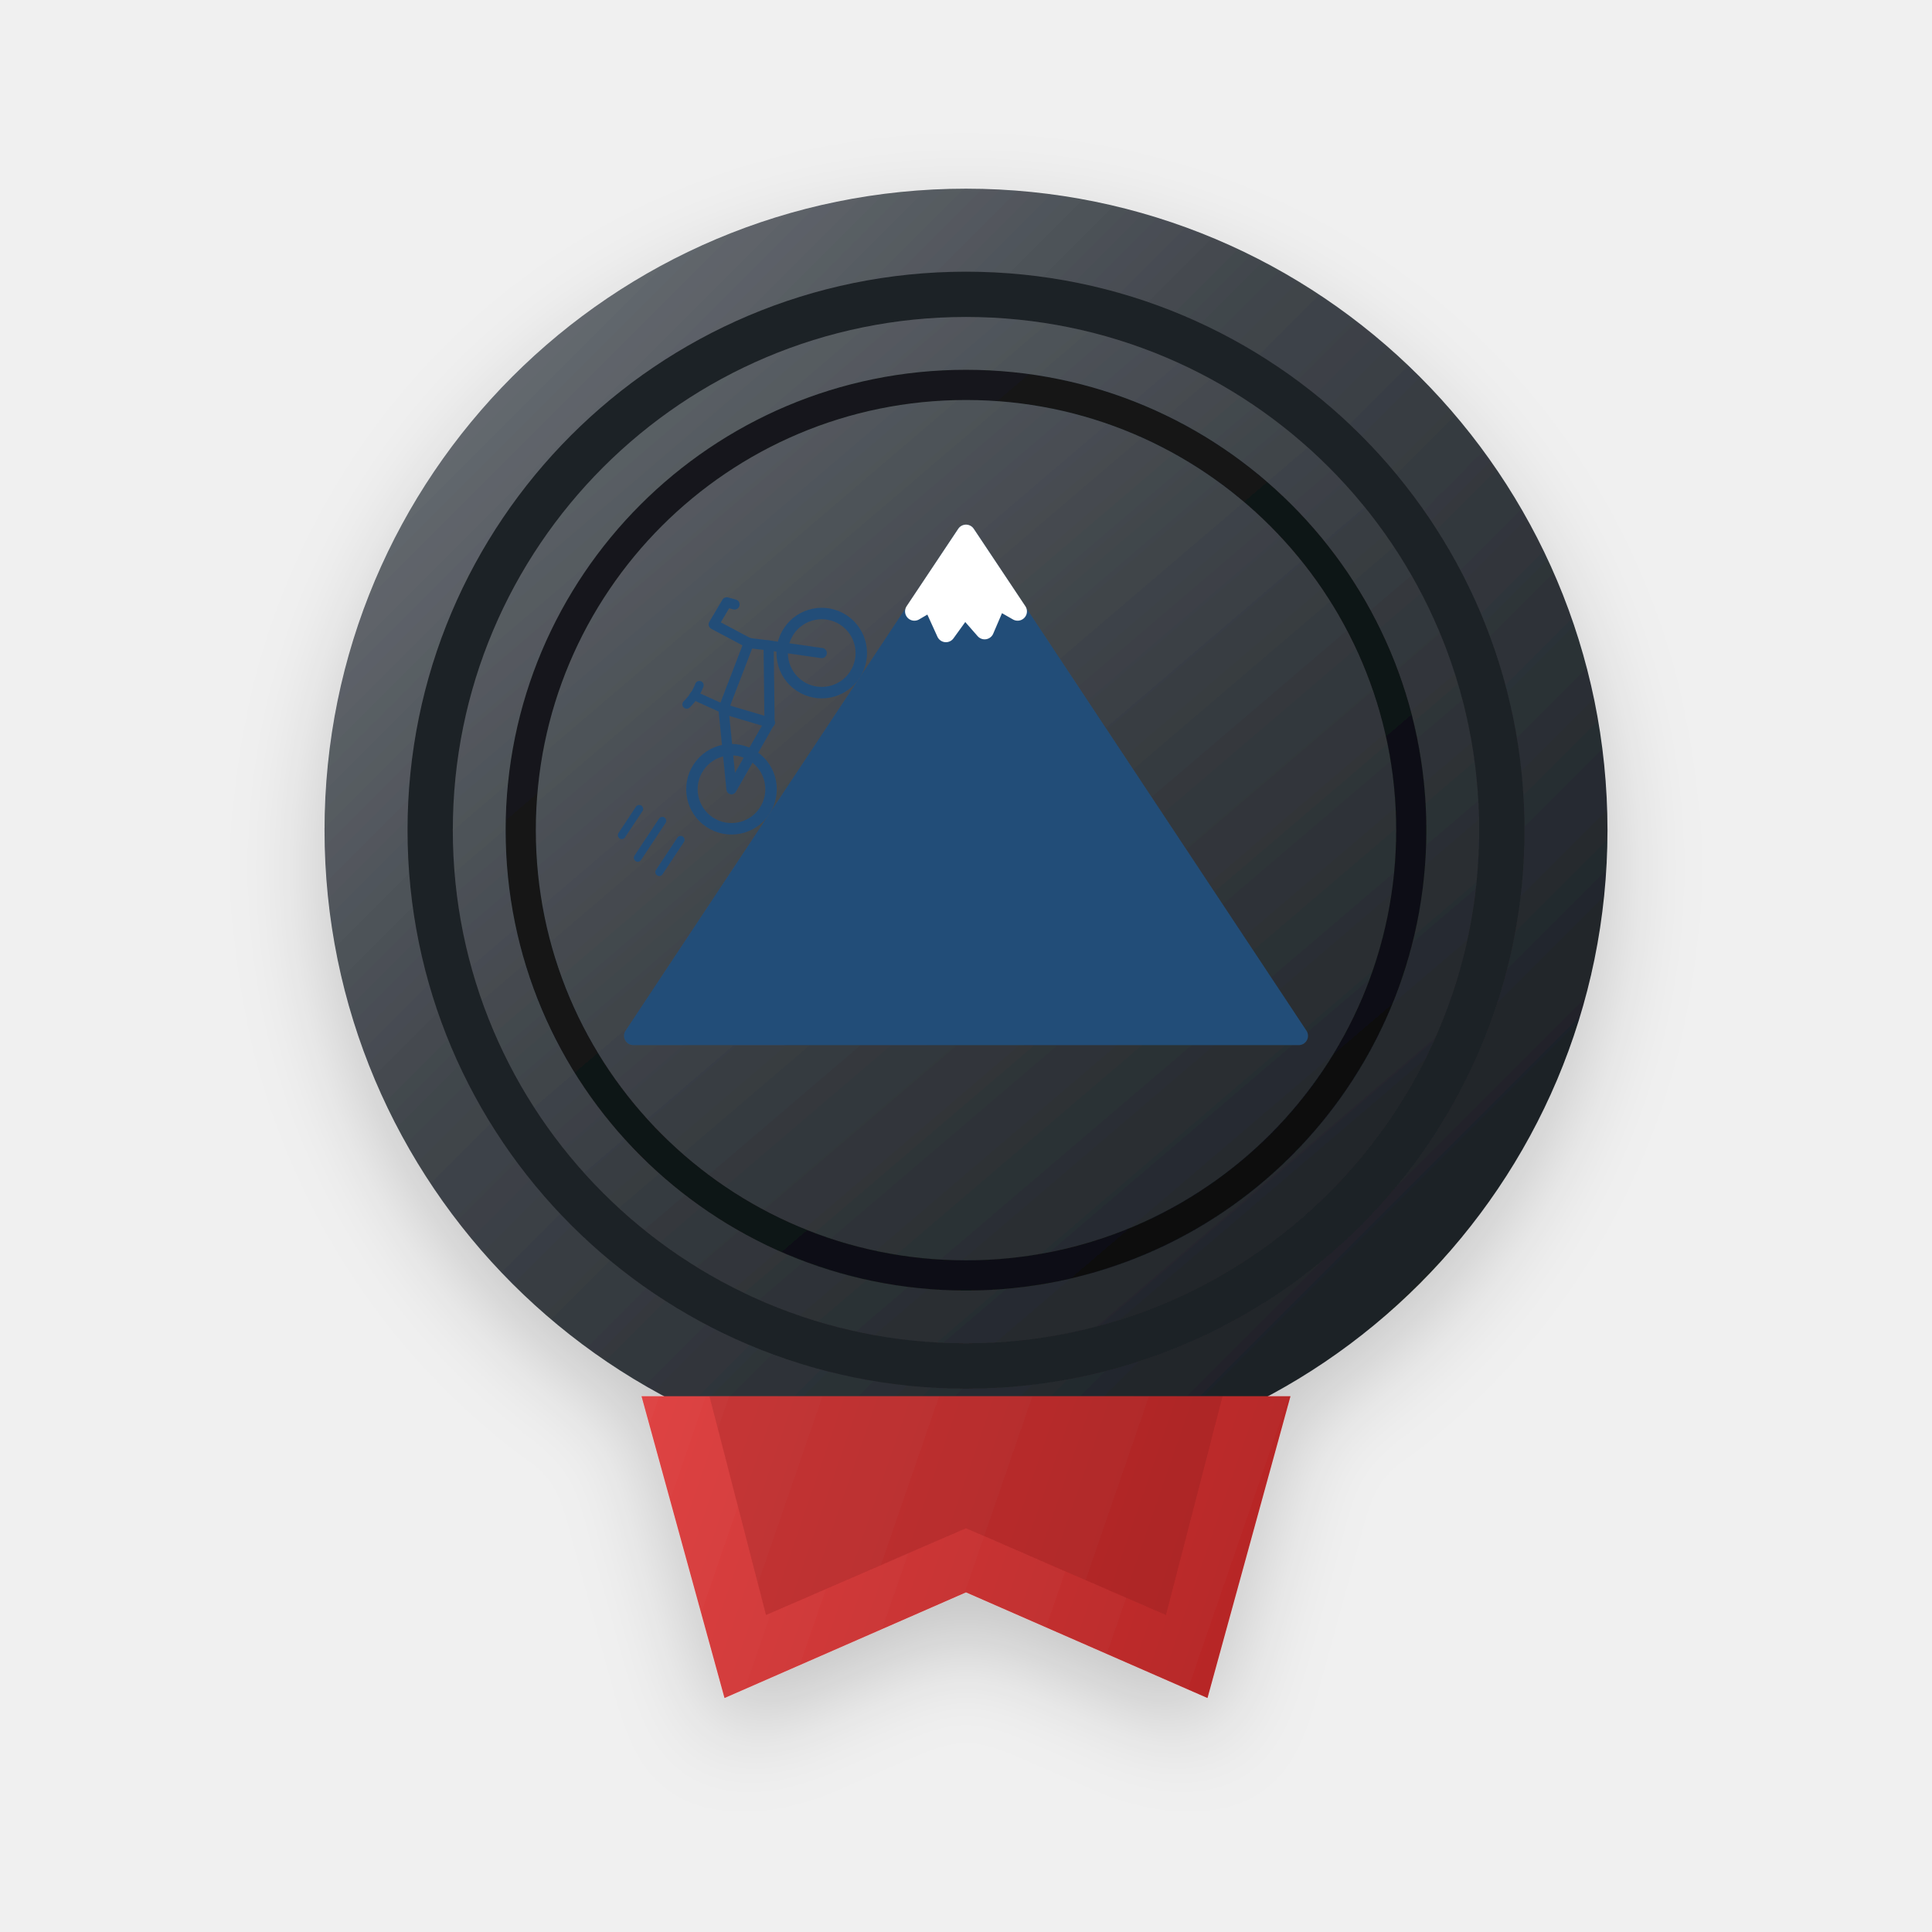
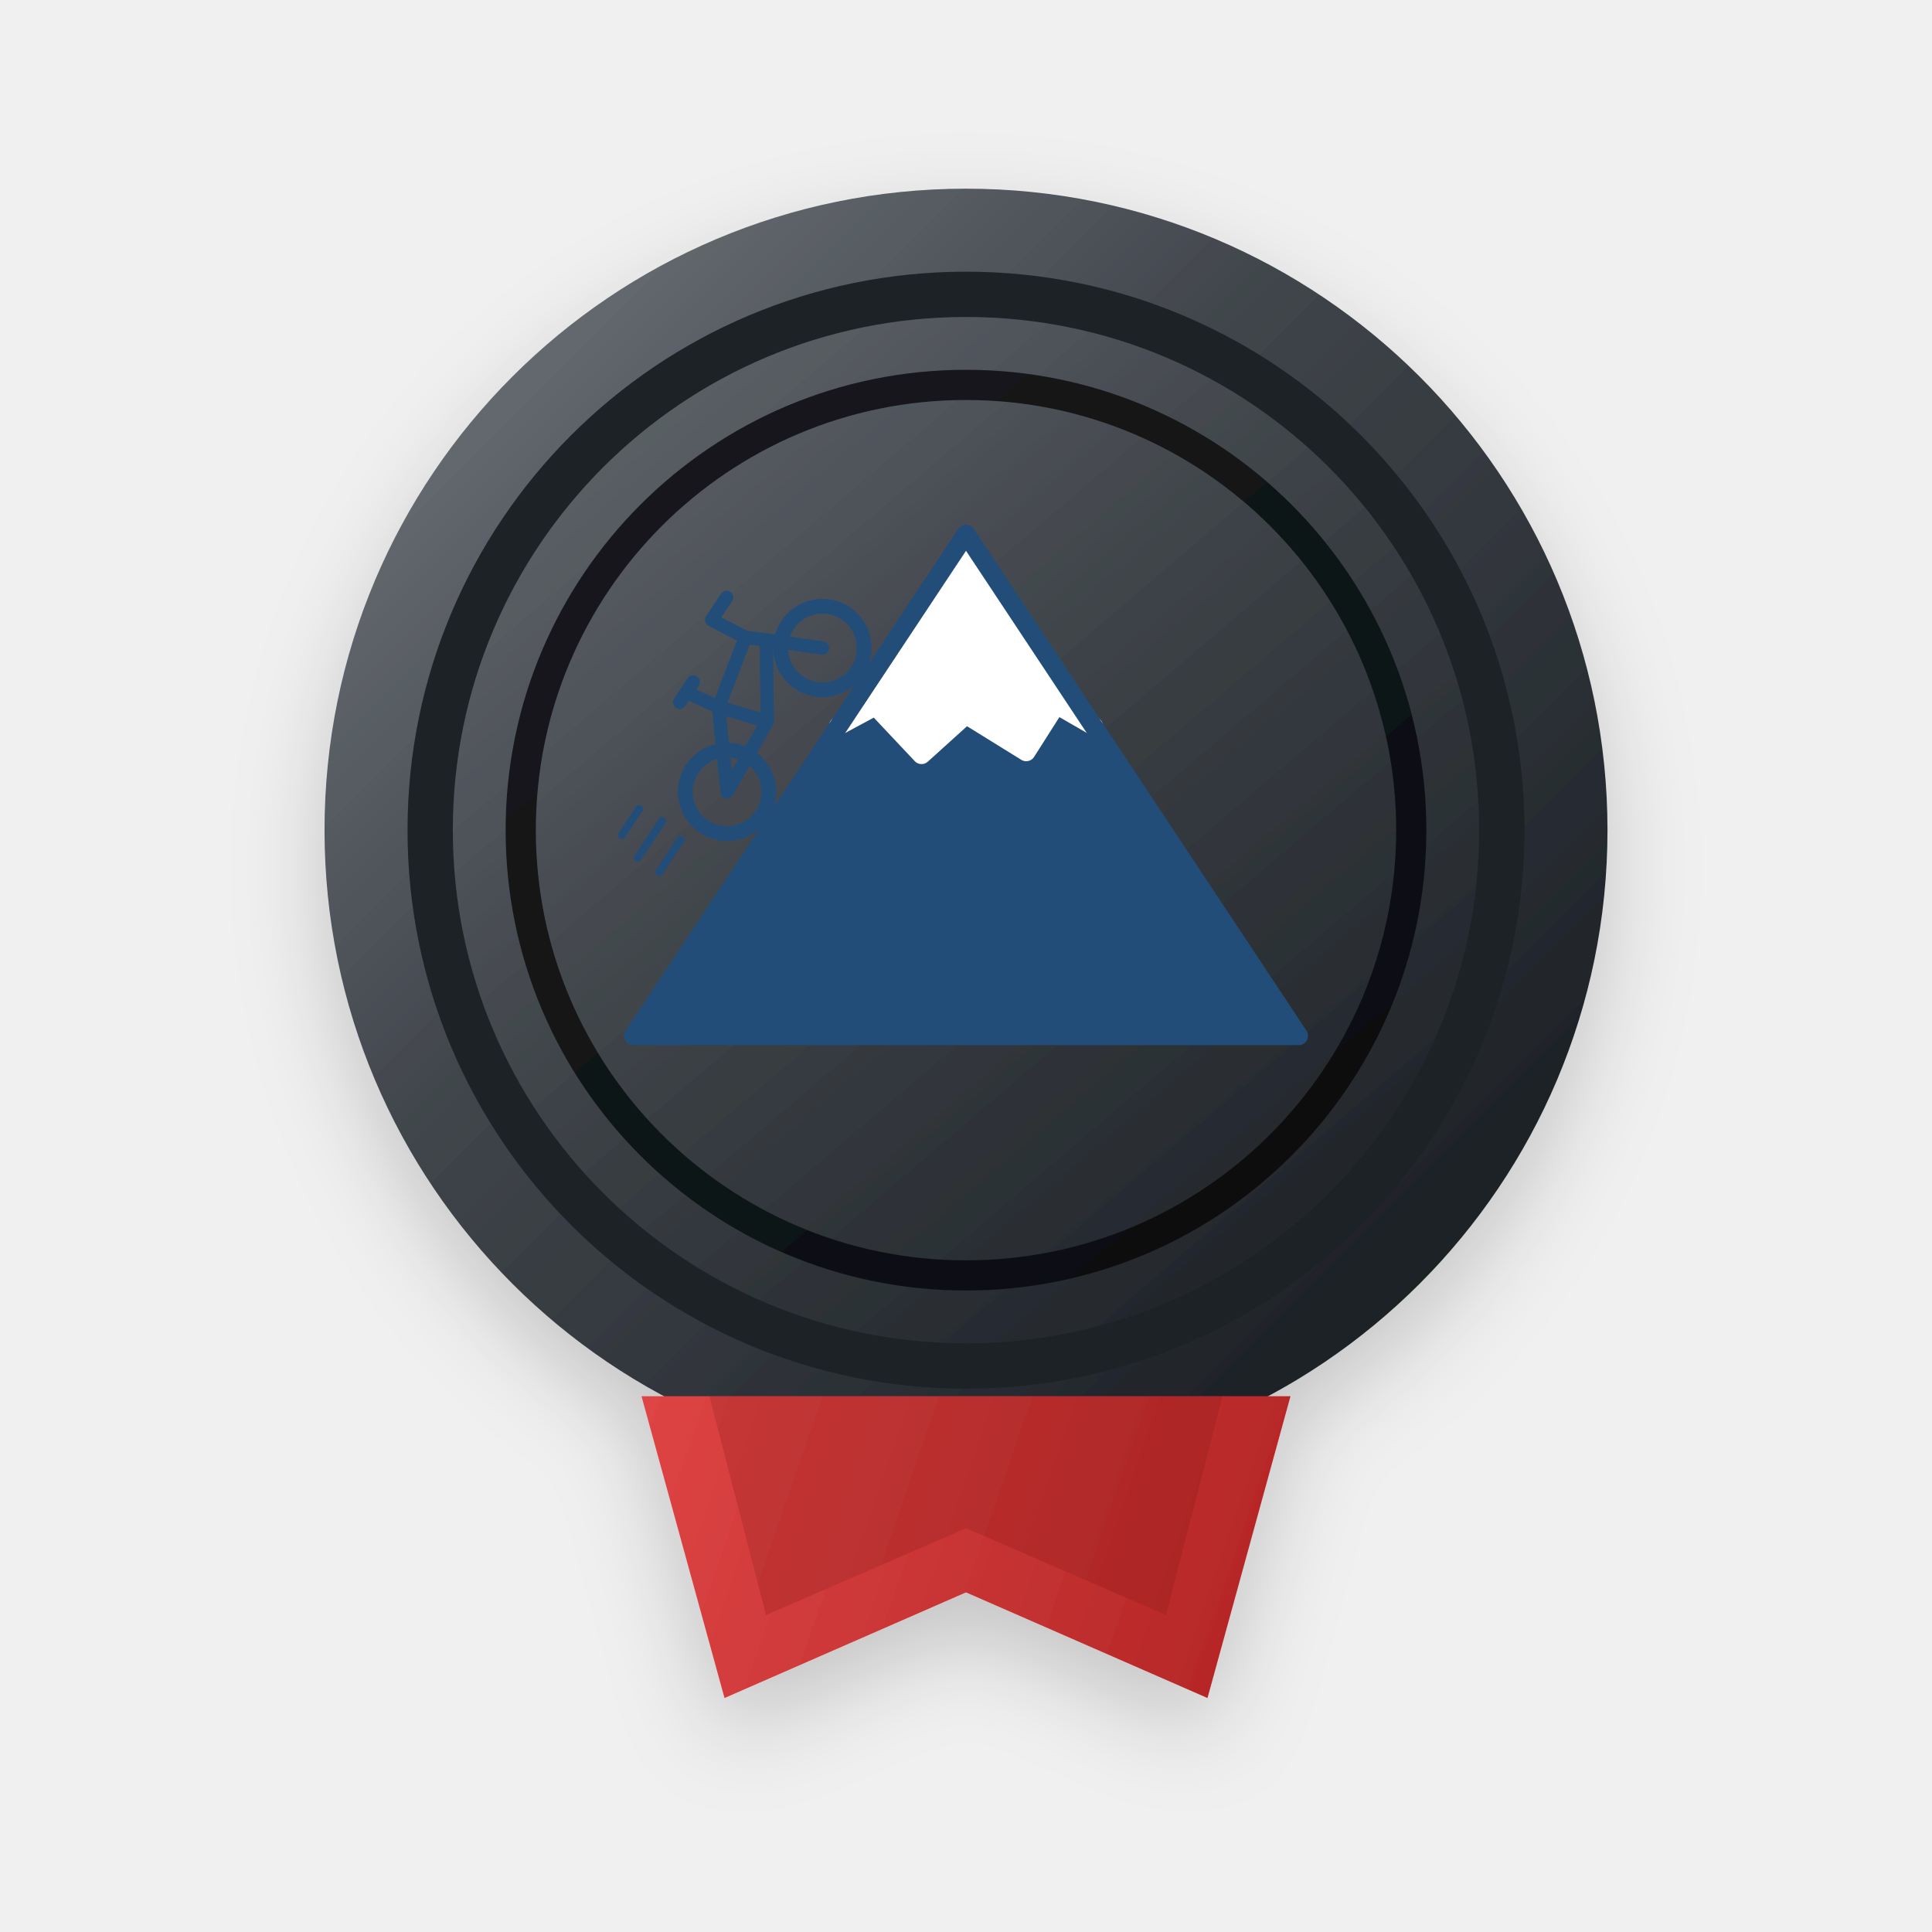
<svg xmlns="http://www.w3.org/2000/svg" width="512" height="512" viewBox="0 0 512 512" fill="none">
  <defs>
    <linearGradient id="metalOuter" x1="80" y1="80" x2="432" y2="432" gradientUnits="userSpaceOnUse">
      <stop offset="0%" stop-color="#73787E" />
      <stop offset="35%" stop-color="#41464C" />
      <stop offset="70%" stop-color="#24292E" />
      <stop offset="100%" stop-color="#090B0E" />
    </linearGradient>
    <linearGradient id="metalInner" x1="140" y1="120" x2="372" y2="392" gradientUnits="userSpaceOnUse">
      <stop offset="0%" stop-color="#5D6268" />
      <stop offset="50%" stop-color="#34393E" />
      <stop offset="100%" stop-color="#171A1E" />
    </linearGradient>
    <linearGradient id="ribbonRed" x1="140" y1="390" x2="372" y2="470" gradientUnits="userSpaceOnUse">
      <stop offset="0%" stop-color="#E44848" />
      <stop offset="100%" stop-color="#A91E1E" />
    </linearGradient>
    <filter id="shadow" x="0" y="0" width="512" height="512" filterUnits="userSpaceOnUse">
      <feDropShadow dx="0" dy="10" stdDeviation="12" flood-color="#000000" flood-opacity="0.18" />
    </filter>
  </defs>
  <g id="badge-root" filter="url(#shadow)">
    <circle id="badge-outer-ring" cx="256" cy="220" r="170" fill="url(#metalOuter)" />
    <circle id="badge-mid-ring" cx="256" cy="220" r="148" fill="#1E2226" />
    <circle id="badge-inner-ring" cx="256" cy="220" r="136" fill="url(#metalInner)" />
    <circle id="badge-content-border" cx="256" cy="220" r="118" fill="none" stroke="#07090B" stroke-opacity="0.80" stroke-width="8" />
    <g id="badge-ribbon">
      <path d="M170 370H342L320 450L256 422L192 450L170 370Z" fill="url(#ribbonRed)" />
      <path d="M188 370H324L309 428L256 405L203 428L188 370Z" fill="#7D1414" opacity="0.22" />
    </g>
    <g id="badge-content">
      <g transform="translate(158.72 97.42) scale(0.38)" fill="none" stroke="#244E78" stroke-linecap="round" stroke-linejoin="round">
-         <path d="M 24 466 L 256 116 L 488 466 Z" fill="#244E78" stroke="#244E78" stroke-width="13" />
-         <path d="M 220 170 L 256 116 L 292 170 L 278 162 L 269 183 L 255 167 L 242 185 L 232 163 Z" fill="#FFFFFF" stroke="#FFFFFF" stroke-width="13" />
+         <path d="M 24 466 L 256 116 L 488 466 Z" fill="#244E78" stroke="none" />
+         <path d="M 167 250 L 256 116 L 345 250 L 319 235 L 298 268 L 256 242 L 225 270 L 193 236 Z" fill="#FFFFFF" stroke="none" />
+         <path d="M 345 250 L 319 235 L 298 268 L 256 242 L 225 270 L 193 236 L 167 250" fill="none" stroke="#FFFFFF" stroke-width="13" />
+         <path d="M 24 466 L 256 116 L 488 466 Z" fill="none" stroke="#244E78" stroke-width="13" />
        <g transform="translate(124.08 315) rotate(-56.46131)">
          <g stroke-width="5.5">
            <path d="M -76 -48 H -49" />
            <path d="M -76 -66 H -45" />
            <path d="M -69 -84 H -47" />
          </g>
-           <g transform="translate(0 -5.9) scale(0.89)">
-             <g stroke-width="9">
+           <g transform="translate(-3.2 -5.65) scale(0.94)" stroke-width="10">
+             <g stroke-width="11">
              <circle cx="0" cy="-36" r="31" />
              <circle cx="128" cy="-36" r="31" />
            </g>
-             <g stroke-width="8">
-               <path d="M 49 -76 L 103 -88" />
-               <path d="M 110 -74 L 60 -40" />
-               <path d="M 49 -76 L 60 -40" />
-               <path d="M 49 -76 L 0 -36 L 60 -40" />
-               <path d="M 103 -88 L 110 -74 L 128 -36" />
-             </g>
-             <path d="M 49 -76 L 45 -101" stroke-width="7" />
-             <path d="M 36 -102 Q 45 -100 54 -102" stroke-width="6.8" />
-             <path d="M 103 -88 L 100 -119 L 120 -120 L 122 -114" stroke-width="8" />
-             <circle cx="60" cy="-40" r="4.2" fill="#244E78" stroke="none" />
+             <path d="M 0 -36 L 49 -76 L 60 -40 Z M 60 -40 L 110 -74 L 128 -36 M 49 -76 L 103 -88 L 110 -74" />
+             <path d="M 49 -76 L 45 -101 M 36 -102 H 54" />
+             <path d="M 103 -88 L 100 -116 H 120" />
          </g>
        </g>
      </g>
    </g>
  </g>
</svg>
